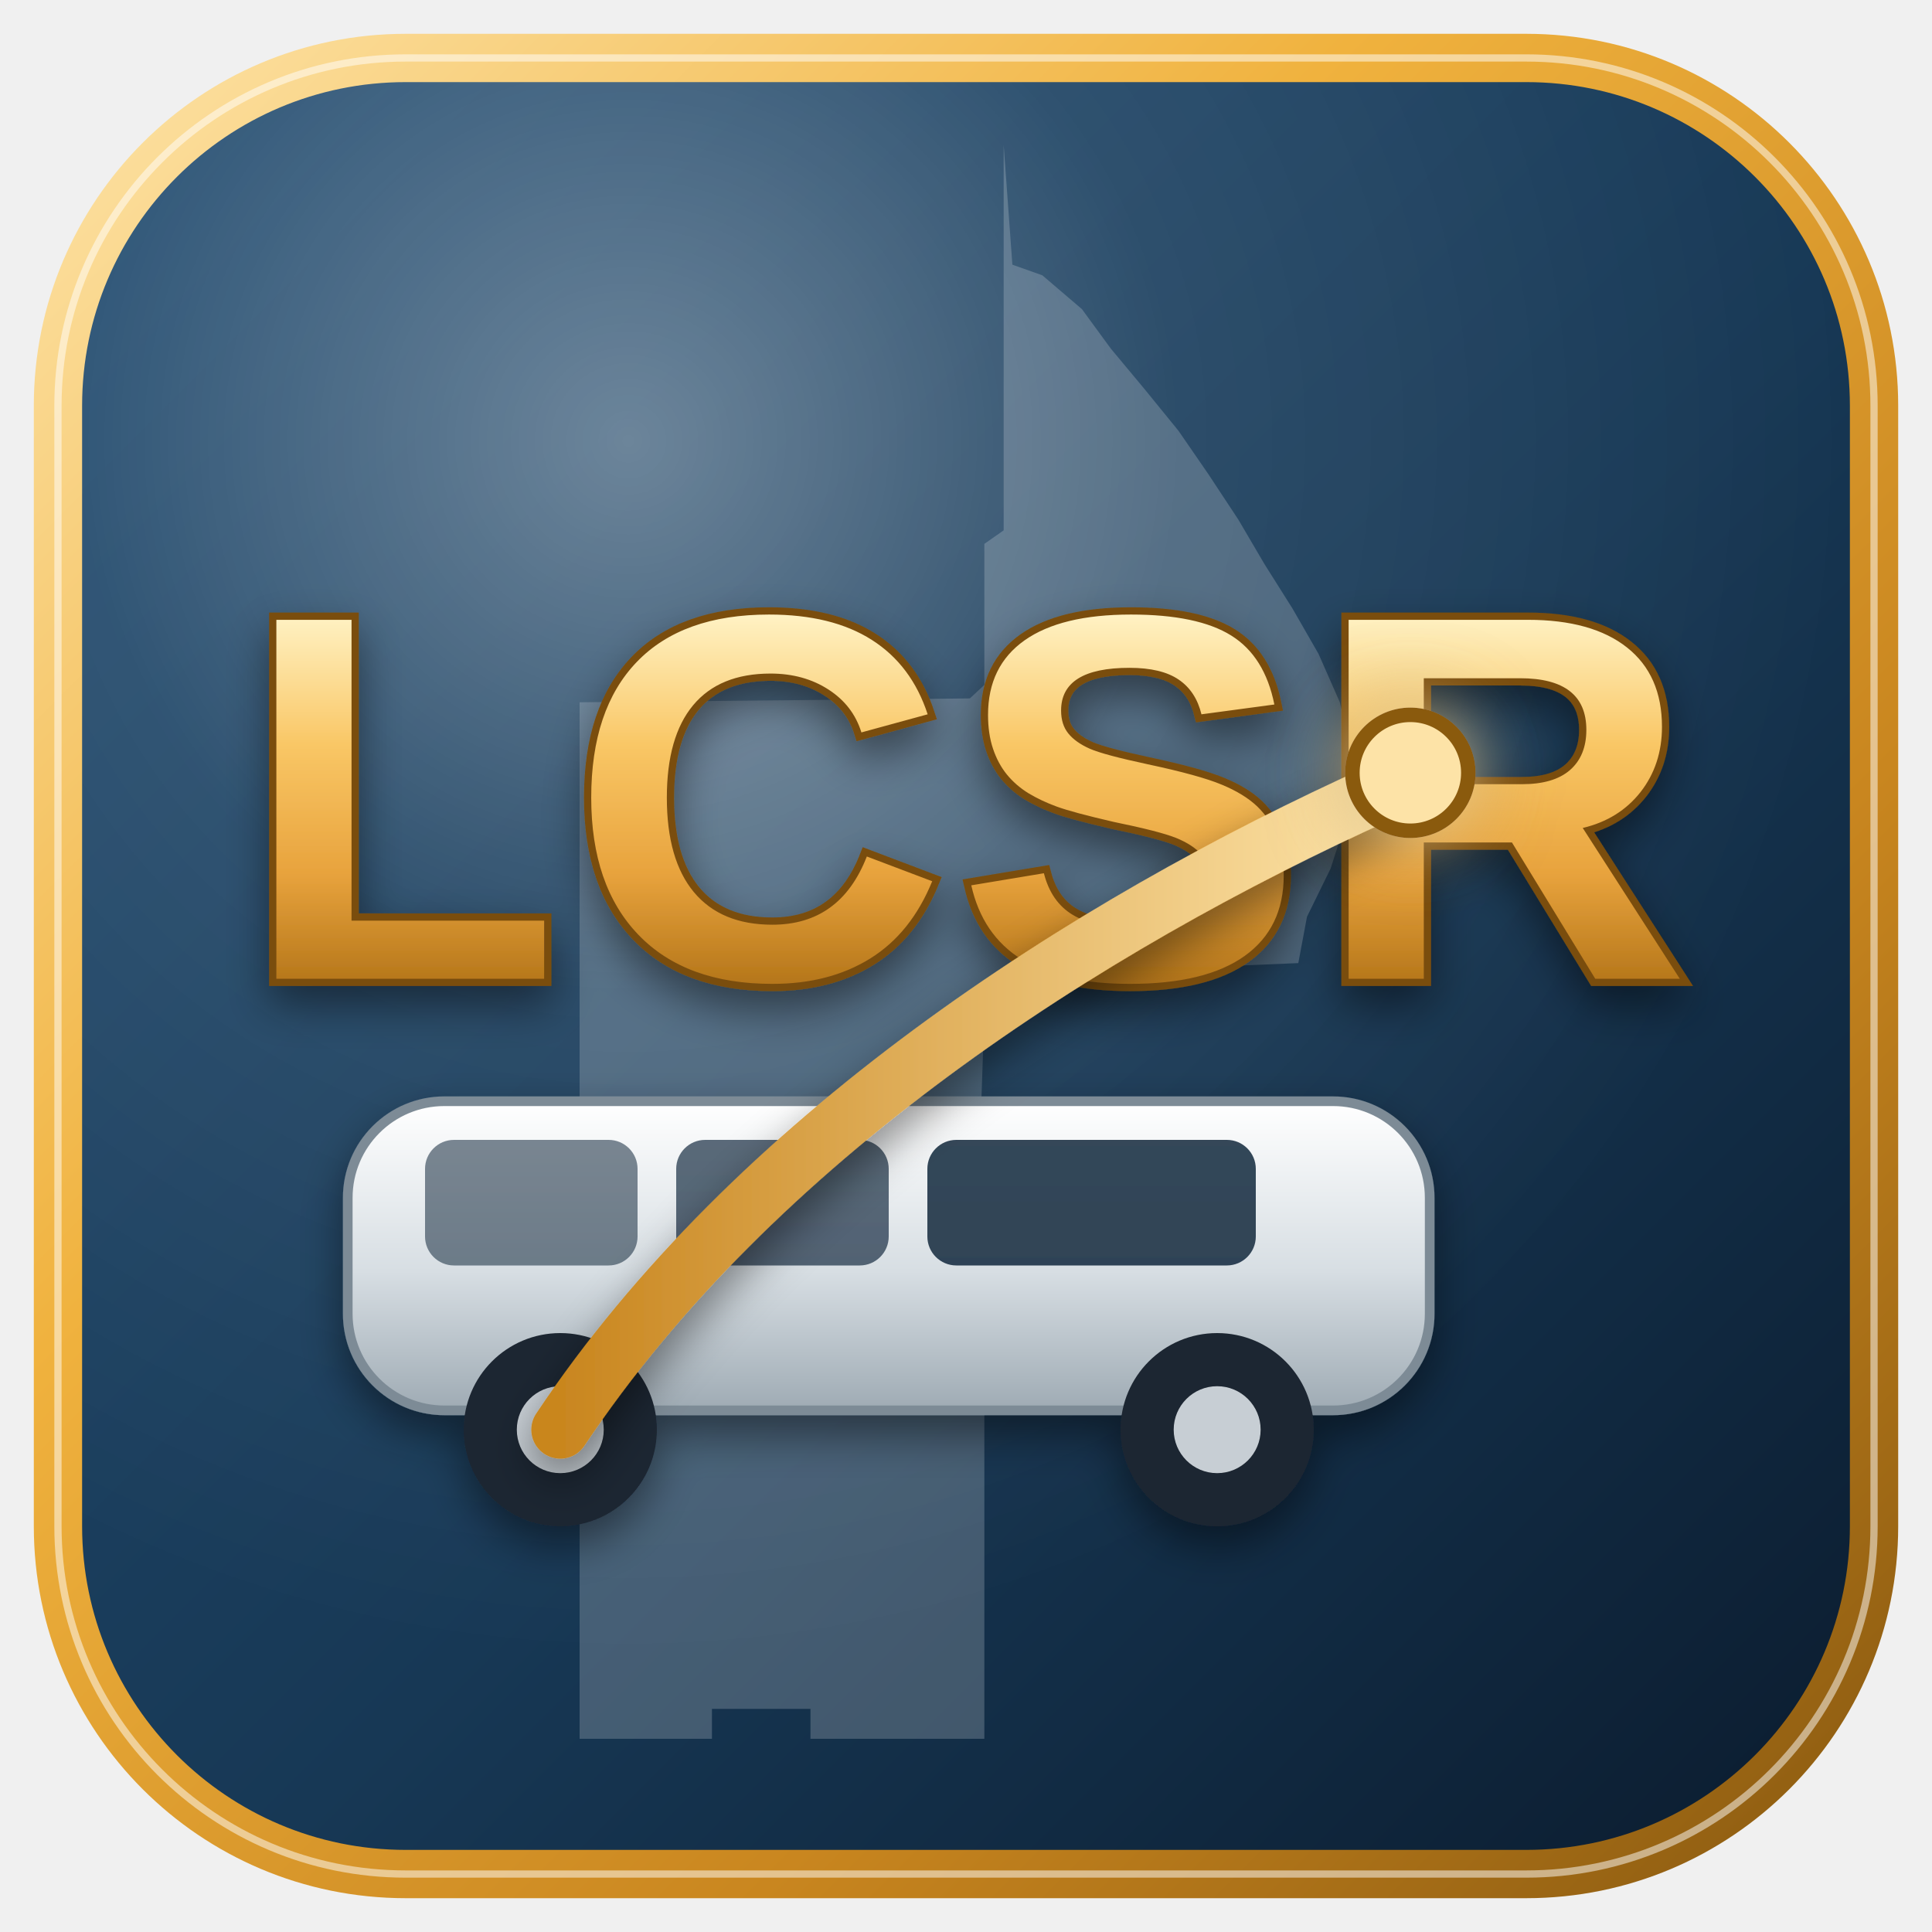
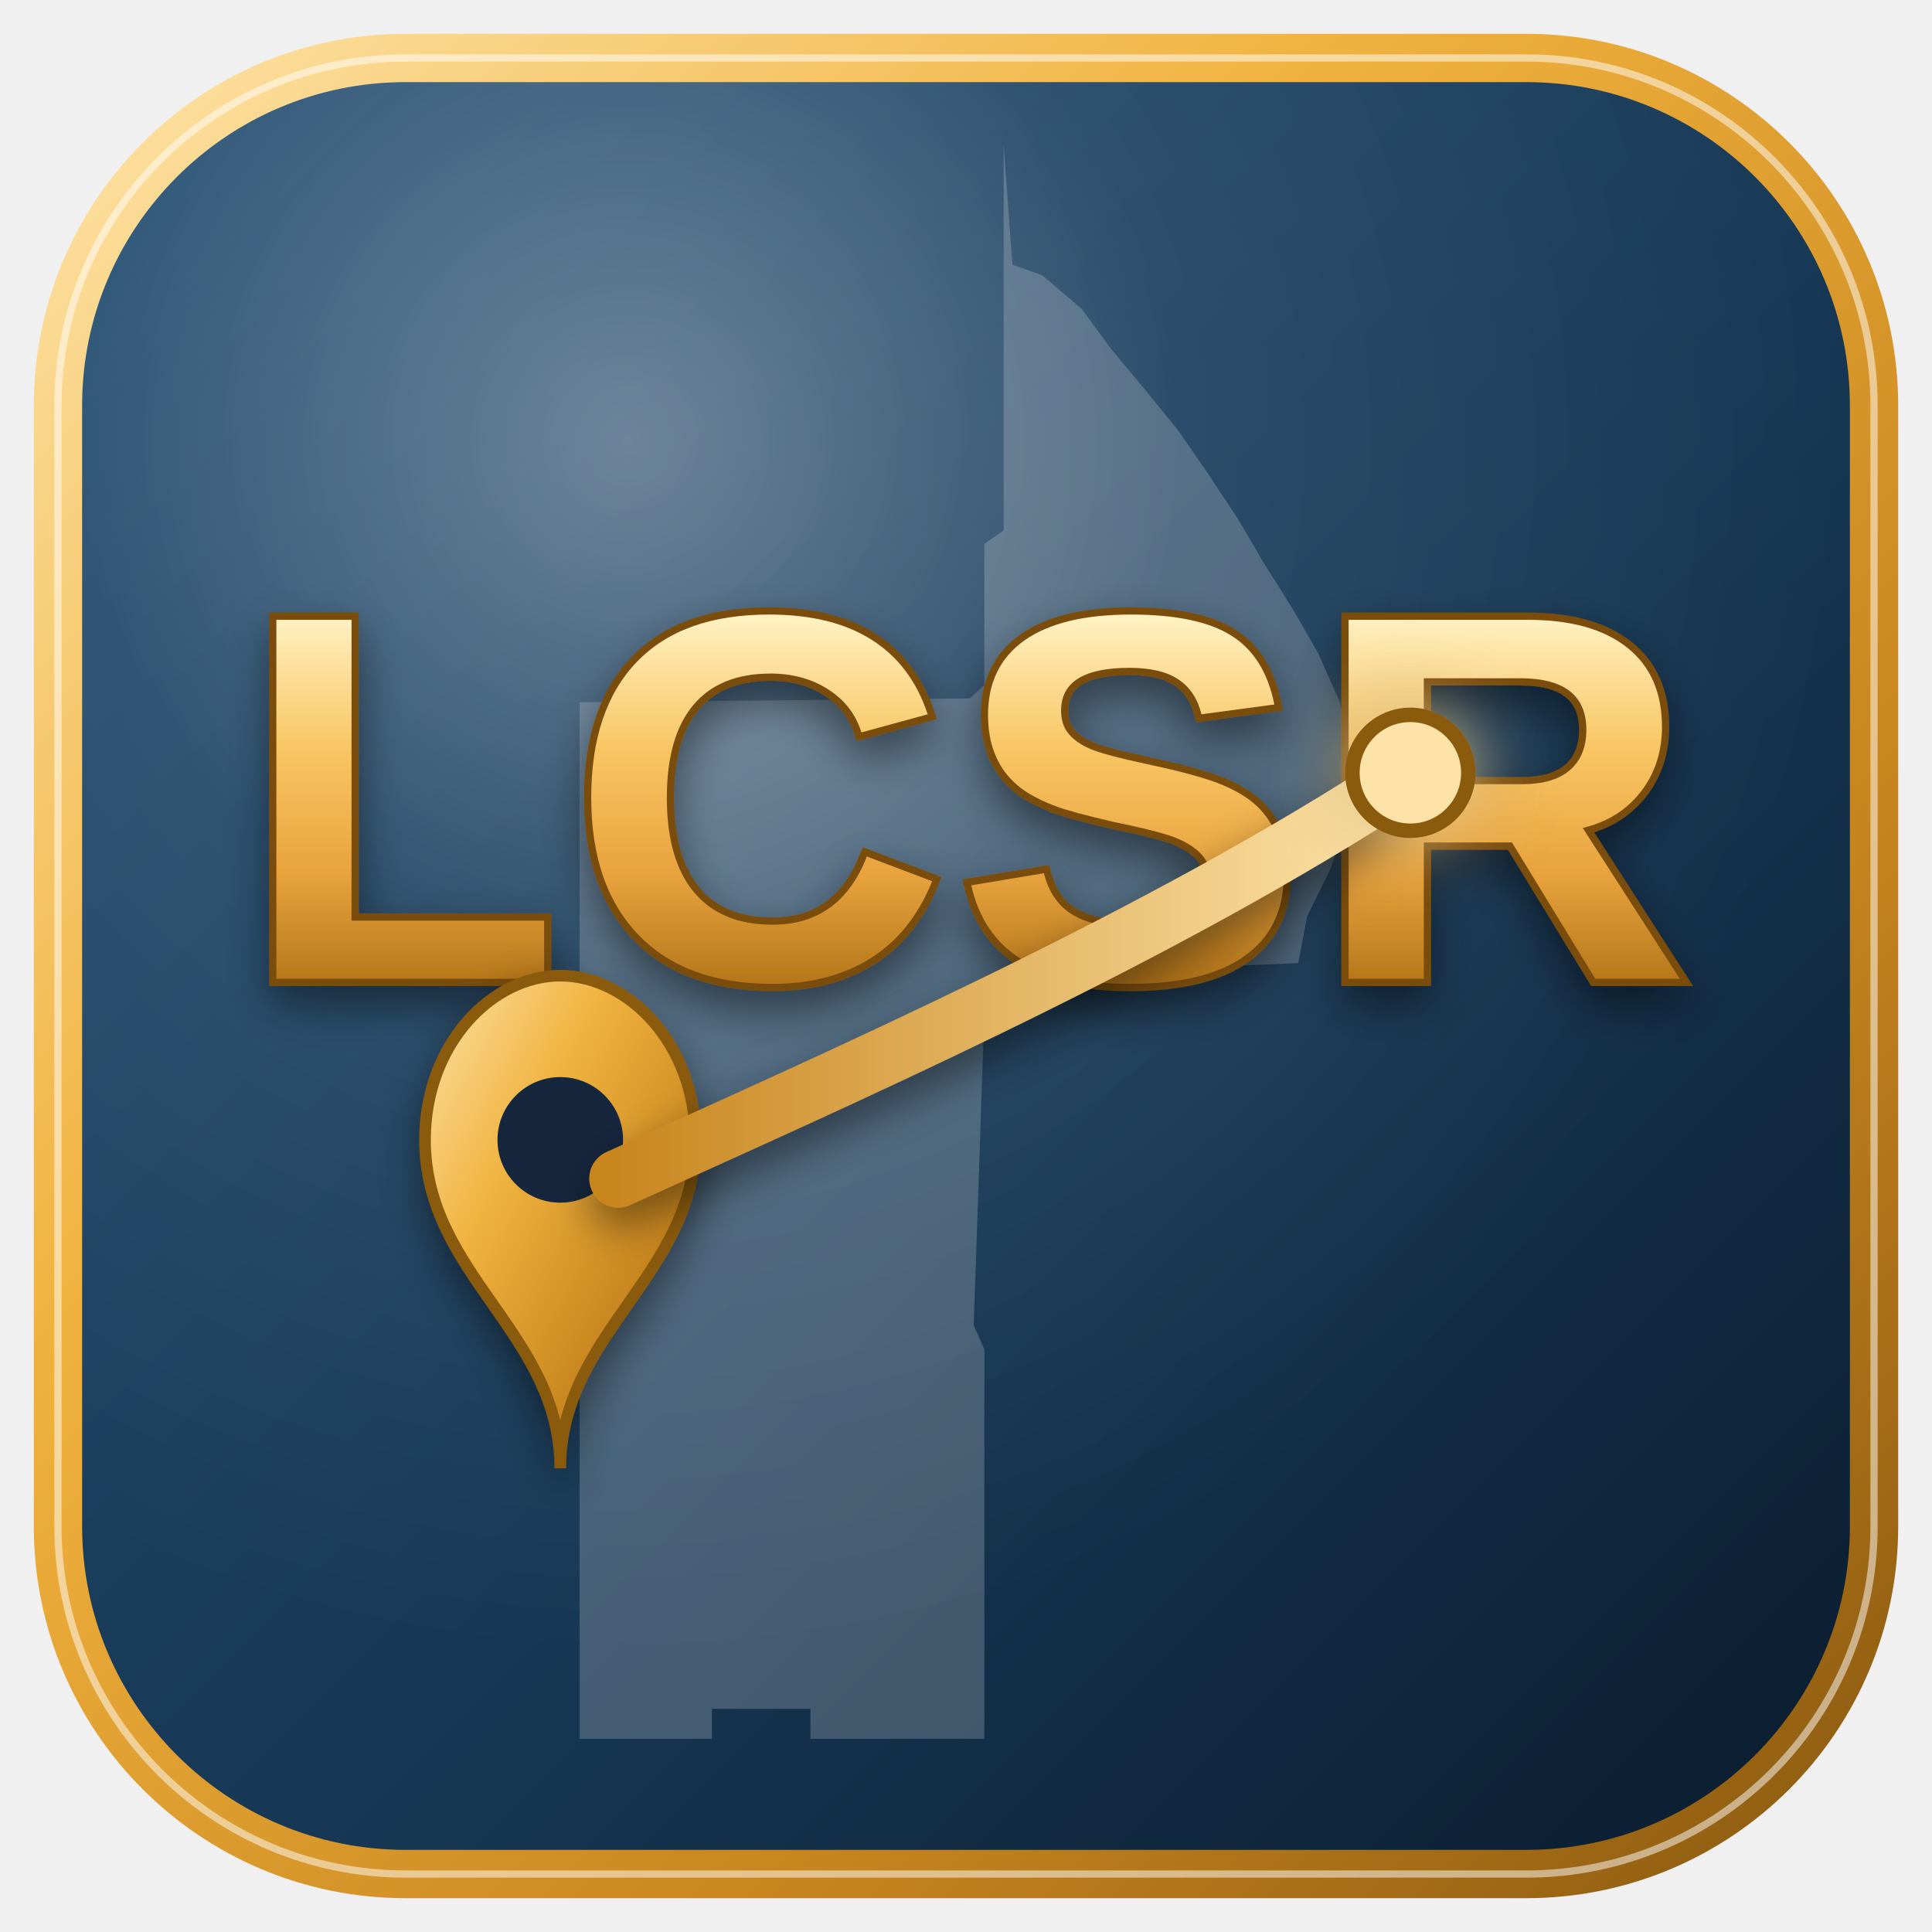
<svg xmlns="http://www.w3.org/2000/svg" viewBox="0 0 200 200" role="img" aria-label="LCSR — Lake County Student Rides logo">
  <defs>
    <linearGradient id="lcsrBg" x1="0" y1="0" x2="1" y2="1">
      <stop offset="0" stop-color="#234e73" />
      <stop offset="0.55" stop-color="#173855" />
      <stop offset="1" stop-color="#0a1a2c" />
    </linearGradient>
    <radialGradient id="glossHighlight" cx="32%" cy="22%" r="65%">
      <stop offset="0" stop-color="#ffffff" stop-opacity="0.35" />
      <stop offset="45%" stop-color="#ffffff" stop-opacity="0.08" />
      <stop offset="100%" stop-color="#ffffff" stop-opacity="0" />
    </radialGradient>
    <linearGradient id="goldRing" x1="0" y1="0" x2="1" y2="1">
      <stop offset="0" stop-color="#fde3a7" />
      <stop offset="35%" stop-color="#f0b23e" />
      <stop offset="70%" stop-color="#c9861f" />
      <stop offset="100%" stop-color="#8a5a10" />
    </linearGradient>
    <linearGradient id="goldText" x1="0" y1="0" x2="0" y2="1">
      <stop offset="0" stop-color="#fff2c4" />
      <stop offset="35%" stop-color="#f9c766" />
      <stop offset="70%" stop-color="#e8a33d" />
      <stop offset="100%" stop-color="#b5761a" />
    </linearGradient>
    <linearGradient id="goldRoute" x1="0" y1="0" x2="1" y2="0">
      <stop offset="0" stop-color="#c9861f" />
      <stop offset="100%" stop-color="#fde3a7" />
    </linearGradient>
-     <linearGradient id="vanBody" x1="0" y1="0" x2="0" y2="1">
-       <stop offset="0" stop-color="#ffffff" />
-       <stop offset="55%" stop-color="#d7dee3" />
-       <stop offset="100%" stop-color="#9fabb4" />
-     </linearGradient>
    <filter id="softShadow" x="-40%" y="-40%" width="180%" height="180%">
      <feDropShadow dx="0" dy="2" stdDeviation="2.2" flood-color="#000000" flood-opacity="0.45" />
    </filter>
    <filter id="dotGlow" x="-100%" y="-100%" width="300%" height="300%">
      <feGaussianBlur stdDeviation="4" result="blur" />
      <feMerge>
        <feMergeNode in="blur" />
        <feMergeNode in="SourceGraphic" />
      </feMerge>
    </filter>
  </defs>
  <rect x="4" y="4" width="192" height="192" rx="38" fill="url(#lcsrBg)" />
  <path d="M103.9,15 L103.9,54.9 L101.9,56.3 L101.9,70.9 L100.4,72.3 L60,72.7 L60,180 L73.7,180 L73.7,176.9 L83.9,176.9 L83.9,180 L101.9,180 L101.9,139.7 L100.8,137.2 L101.9,104.9 L103.3,101.0 L134.4,99.7 L135.3,94.9 L137.75,89.9 L139.6,84.1 L140.0,78.2 L138.7,72.7 L136.5,67.7 L133.8,63.0 L130.9,58.4 L128.2,53.8 L125.1,49.1 L122.0,44.6 L118.5,40.3 L115.0,36.1 L112.0,32.0 L107.9,28.5 L104.8,27.4 Z" fill="#ffffff" opacity="0.2" />
  <rect x="4" y="4" width="192" height="192" rx="38" fill="url(#glossHighlight)" />
  <rect x="6" y="6" width="188" height="188" rx="36" fill="none" stroke="url(#goldRing)" stroke-width="5" />
  <rect x="6" y="6" width="188" height="188" rx="36" fill="none" stroke="#ffffff" stroke-width="0.75" opacity="0.5" />
  <text x="100" y="86" text-anchor="middle" dominant-baseline="middle" font-family="Arial, Helvetica, sans-serif" font-weight="800" font-size="54" letter-spacing="1" fill="url(#goldText)" stroke="#7a4d10" stroke-width="1.5" paint-order="stroke" filter="url(#softShadow)">LCSR</text>
-   <g stroke="url(#goldRoute)" stroke-width="2.5" stroke-linecap="round" opacity="0.5">
-     <line x1="18" y1="126" x2="33" y2="126" />
-     <line x1="14" y1="134" x2="31" y2="134" />
-     <line x1="18" y1="142" x2="33" y2="142" />
+   <g filter="url(#softShadow)">
+     <path d="M58 152 C58 138 72 132 72 118 C72 108 65 101 58 101 C51 101 44 108 44 118 C44 132 58 138 58 152 Z" fill="url(#goldRing)" stroke="#8a5a10" stroke-width="1.2" />
+     <circle cx="58" cy="118" r="6.5" fill="#12283d" />
  </g>
-   <g filter="url(#softShadow)">
-     <rect x="36" y="114" width="112" height="32" rx="10" fill="url(#vanBody)" stroke="#7d8b96" stroke-width="1" />
-     <rect x="44" y="118" width="22" height="13" rx="3" fill="#12283d" opacity="0.55" />
-     <rect x="70" y="118" width="22" height="13" rx="3" fill="#12283d" opacity="0.68" />
-     <rect x="96" y="118" width="34" height="13" rx="3" fill="#12283d" opacity="0.85" />
-     <circle cx="58" cy="148" r="10" fill="#1c2530" />
-     <circle cx="58" cy="148" r="4.5" fill="#c7ced4" />
-     <circle cx="126" cy="148" r="10" fill="#1c2530" />
-     <circle cx="126" cy="148" r="4.5" fill="#c7ced4" />
-   </g>
-   <path d="M58 148 C78 118 112 96 143 82" fill="none" stroke="url(#goldRoute)" stroke-width="6" stroke-linecap="round" filter="url(#softShadow)" />
+   <path d="M64 122 C86 112 118 98 143 82" fill="none" stroke="url(#goldRoute)" stroke-width="6" stroke-linecap="round" filter="url(#softShadow)" />
  <circle cx="146" cy="80" r="6" fill="#fde3a7" stroke="#8a5a10" stroke-width="1.5" filter="url(#dotGlow)" />
</svg>
